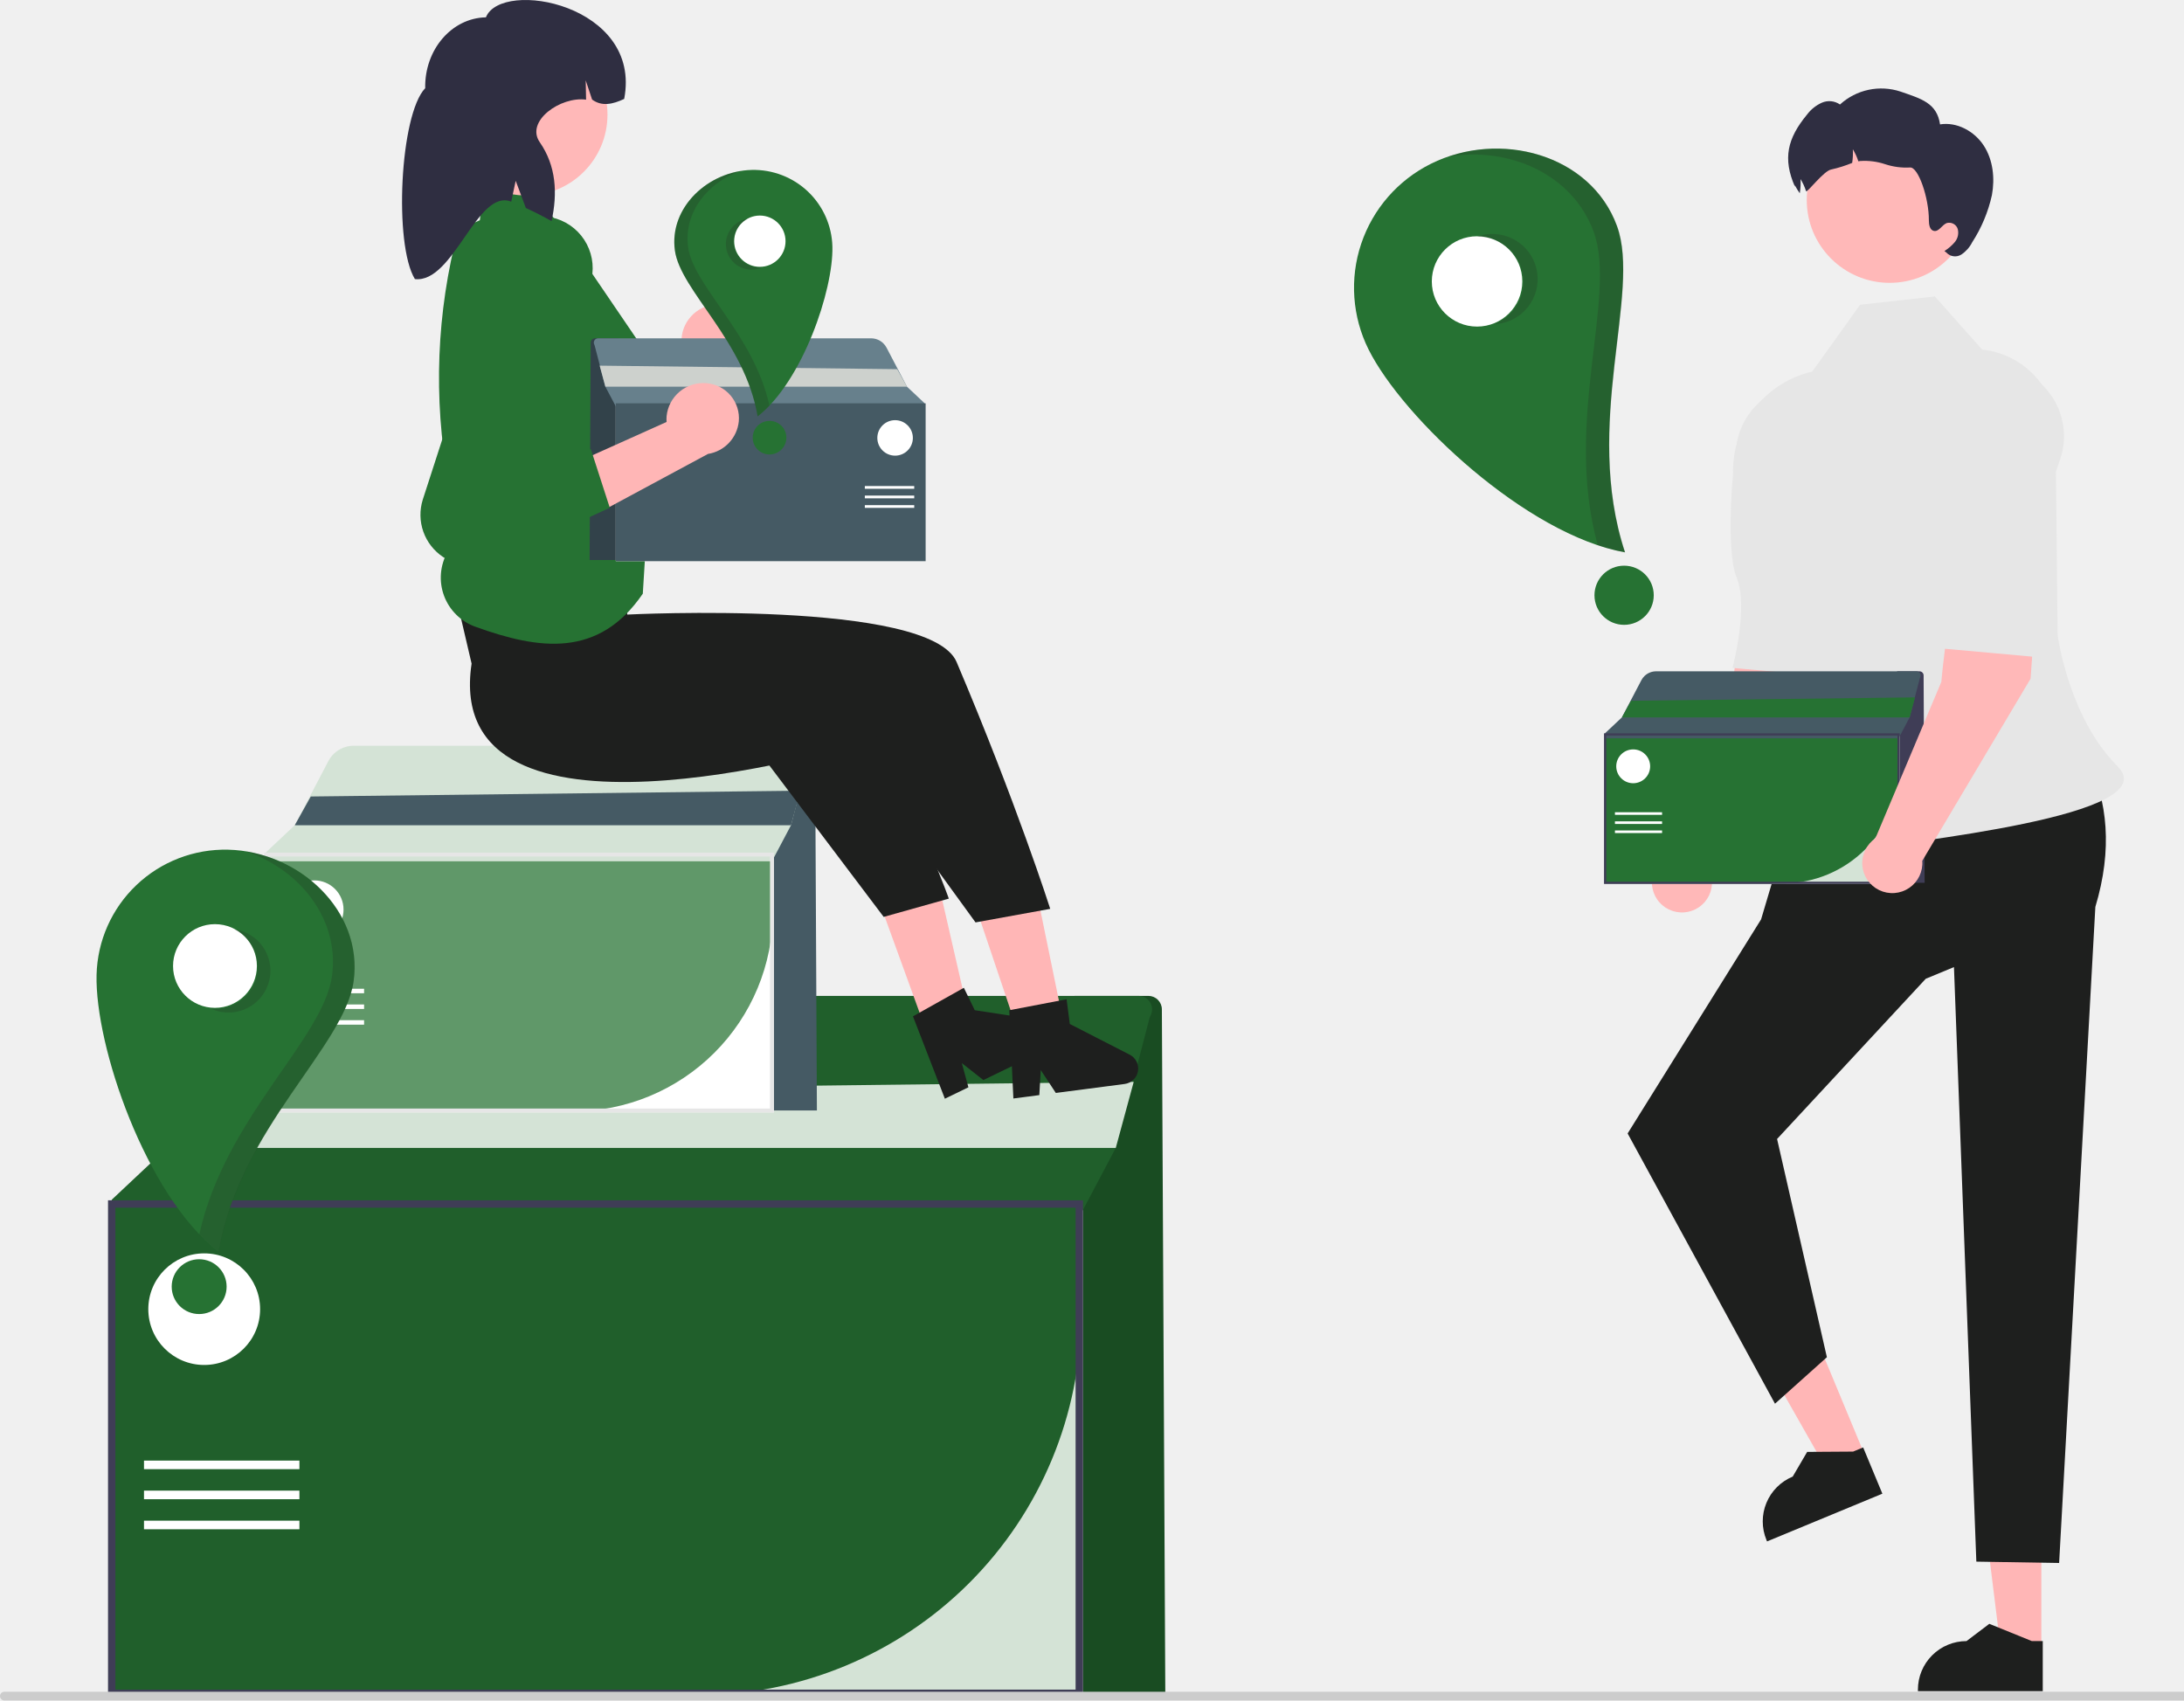
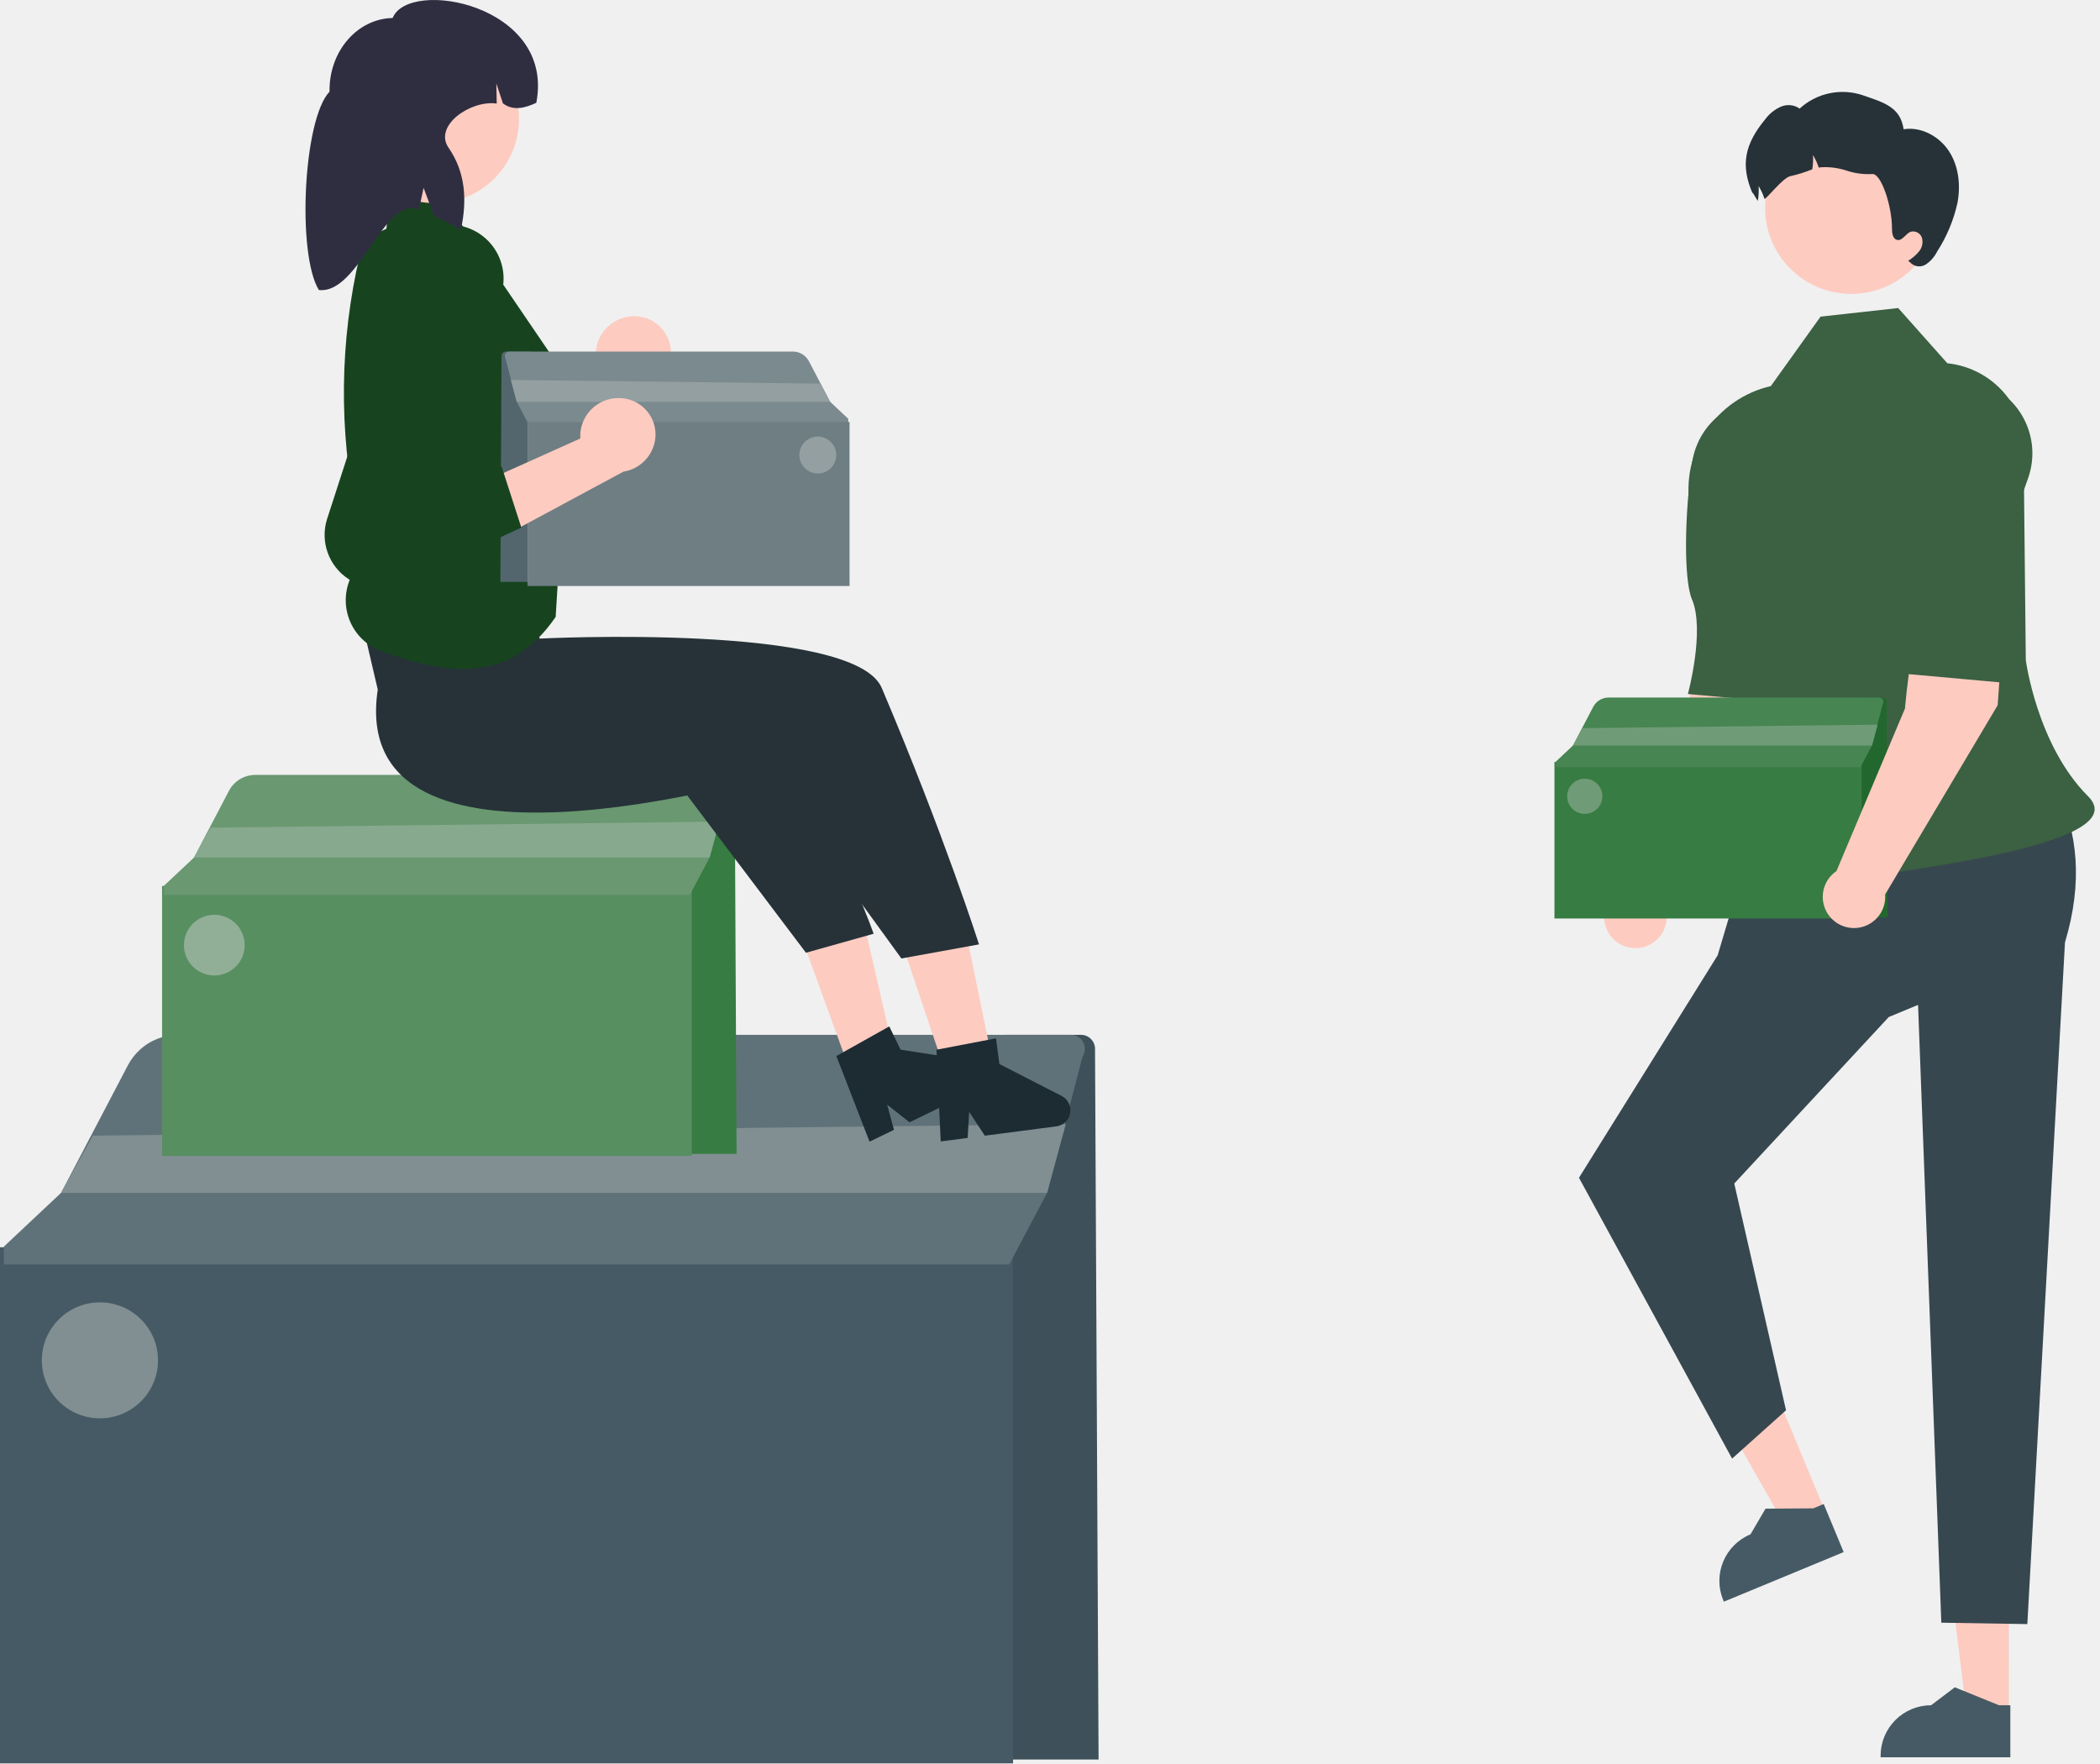
- <svg xmlns="http://www.w3.org/2000/svg" width="280" height="218" viewBox="0 0 280 218" fill="none">
-   <g clip-path="url(#clip0_668_89)">
-     <path d="M149.398 217.079H137.758V127.669H147.224C147.683 127.669 148.122 127.85 148.447 128.173C148.772 128.495 148.956 128.934 148.958 129.391L149.398 217.079Z" fill="#194C22" />
-     <path d="M138.846 217.552H13.852V153.877H138.846V217.552Z" fill="#D4E3D6" />
-     <path d="M89.58 217.315H14.089V154.114H138.609V168.38C138.594 181.354 133.424 193.793 124.232 202.966C115.041 212.14 102.578 217.301 89.58 217.315Z" fill="#205F2B" />
-     <path d="M147.502 130.208C147.439 130.327 147.39 130.453 147.356 130.582L143.046 147.164L138.371 156.001H14.326V153.8L21.389 147.164L29.627 131.436C29.991 130.741 30.468 130.113 31.04 129.576C32.345 128.351 34.068 127.669 35.859 127.669H145.968C146.267 127.669 146.561 127.746 146.821 127.893C147.082 128.039 147.299 128.251 147.454 128.506C147.608 128.762 147.694 129.053 147.702 129.351C147.71 129.649 147.641 129.945 147.502 130.208Z" fill="#205F2B" />
-     <path d="M138.846 217.552H13.852V153.877H138.846V217.552ZM14.801 216.605H137.897V154.824H14.801V216.605Z" fill="#3F3D56" />
-     <path d="M145.349 138.691L143.046 147.164H21.389L25.32 140.111L145.349 138.691Z" fill="#D4E3D6" />
-     <path d="M38.387 187.244H18.461V188.344H38.387V187.244Z" fill="white" />
-     <path d="M38.387 191.095H18.461V192.196H38.387V191.095Z" fill="white" />
-     <path d="M38.387 194.947H18.461V196.048H38.387V194.947Z" fill="white" />
-     <path d="M26.18 174.985C30.138 174.985 33.347 171.782 33.347 167.831C33.347 163.881 30.138 160.678 26.18 160.678C22.221 160.678 19.013 163.881 19.013 167.831C19.013 171.782 22.221 174.985 26.18 174.985Z" fill="white" />
-     <path d="M104.732 142.358H98.645V95.601H103.595C103.835 95.601 104.065 95.696 104.235 95.865C104.405 96.033 104.501 96.263 104.502 96.502L104.732 142.358Z" fill="#455A64" />
-     <path d="M99.214 142.606H33.848V109.307H99.214V142.606Z" fill="white" />
-     <path d="M73.45 142.482H33.972V109.431H99.09V116.892C99.082 123.676 96.378 130.181 91.572 134.978C86.765 139.776 80.248 142.475 73.45 142.482Z" fill="#609869" />
-     <path d="M103.74 96.929C103.708 96.991 103.682 97.057 103.664 97.125L101.41 105.796L98.966 110.418H34.096V109.267L37.789 105.796L42.097 97.571C42.288 97.208 42.538 96.879 42.837 96.598C43.519 95.958 44.42 95.601 45.357 95.601H102.938C103.095 95.601 103.248 95.641 103.385 95.718C103.521 95.795 103.635 95.905 103.715 96.039C103.796 96.173 103.841 96.325 103.845 96.481C103.85 96.637 103.813 96.791 103.74 96.929Z" fill="#D4E3D6" />
-     <path d="M99.214 142.606H33.848V109.307H99.214V142.606ZM34.344 142.111H98.717V109.802H34.344V142.111Z" fill="#E6E6E6" />
-     <path d="M102.615 101.365L101.41 105.796H37.789L39.845 102.108L102.615 101.365Z" fill="#455A64" />
-     <path d="M46.678 126.756H36.258V127.332H46.678V126.756Z" fill="white" />
-     <path d="M46.678 128.77H36.258V129.346H46.678V128.77Z" fill="white" />
-     <path d="M46.678 130.785H36.258V131.36H46.678V130.785Z" fill="white" />
-     <path d="M40.295 120.345C42.365 120.345 44.043 118.67 44.043 116.604C44.043 114.538 42.365 112.864 40.295 112.864C38.225 112.864 36.547 114.538 36.547 116.604C36.547 118.67 38.225 120.345 40.295 120.345Z" fill="white" />
-     <path d="M303 217.437C303 217.511 302.986 217.584 302.957 217.652C302.929 217.721 302.888 217.783 302.835 217.835C302.783 217.888 302.72 217.929 302.652 217.958C302.583 217.986 302.51 218 302.435 218H0.565C0.415 218 0.271 217.941 0.165 217.835C0.059 217.729 0 217.586 0 217.437C0 217.287 0.059 217.144 0.165 217.038C0.271 216.932 0.415 216.873 0.565 216.873H302.435C302.51 216.873 302.583 216.887 302.652 216.916C302.72 216.944 302.783 216.985 302.835 217.038C302.888 217.09 302.929 217.152 302.957 217.221C302.986 217.289 303 217.362 303 217.437Z" fill="#CCCCCC" />
-     <path d="M234.529 73.264L225.888 72.029C222.966 76.906 221.927 89.887 221.927 89.887L213.471 109.947C212.911 110.327 212.461 110.847 212.167 111.455C211.872 112.064 211.743 112.739 211.793 113.413C211.843 114.087 212.07 114.735 212.451 115.294C212.832 115.852 213.354 116.301 213.964 116.594C214.574 116.887 215.25 117.015 215.925 116.964C216.6 116.914 217.25 116.687 217.809 116.306C218.368 115.925 218.817 115.403 219.11 114.794C219.403 114.185 219.53 113.51 219.479 112.836L233.363 89.487L234.529 73.264Z" fill="#FFB8B8" />
-     <path d="M233.153 49.322C234.491 49.528 235.766 50.027 236.889 50.781C238.011 51.536 238.953 52.528 239.648 53.687C240.342 54.846 240.772 56.144 240.907 57.488C241.042 58.832 240.879 60.19 240.429 61.463L238.595 66.65C238.595 66.65 237.597 82.269 233.79 86.678L222.11 85.623C222.11 85.623 224.245 77.743 222.606 73.93C221.602 71.595 221.658 63.531 222.647 56.971C222.832 55.779 223.251 54.636 223.88 53.607C224.509 52.577 225.335 51.682 226.311 50.971C227.286 50.261 228.393 49.749 229.567 49.466C230.741 49.183 231.96 49.134 233.153 49.322Z" fill="#E6E6E6" />
-     <path d="M261.709 211.385L256.504 211.384L254.028 191.346L261.71 191.347L261.709 211.385Z" fill="#FFB6B6" />
-     <path d="M261.892 216.804L245.887 216.803V216.601C245.887 214.952 246.543 213.371 247.712 212.205C248.88 211.039 250.464 210.384 252.117 210.383L255.041 208.17L260.495 210.384L261.893 210.384L261.892 216.804Z" fill="#1E1F1E" />
-     <path d="M239.081 186.551L234.273 188.54L224.295 170.978L231.391 168.042L239.081 186.551Z" fill="#FFB6B6" />
-     <path d="M241.33 191.487L226.545 197.606L226.468 197.419C225.835 195.896 225.834 194.184 226.466 192.66C227.097 191.137 228.31 189.926 229.836 189.294L231.687 186.131L237.576 186.091L238.866 185.556L241.33 191.487Z" fill="#1E1F1E" />
-     <path d="M267.66 97.399L230.722 101.251L225.781 117.861L208.67 145.307L227.563 179.952L234.217 173.992L227.83 146.015L246.893 125.475L250.508 123.978L253.377 200.198L263.99 200.372L268.634 116.267C270.866 108.838 270.194 102.703 267.66 97.399Z" fill="#1E1F1E" />
-     <path d="M254.118 44.817L248.055 38.003L238.475 39.066L232.341 47.633C229.076 48.382 226.223 50.351 224.369 53.136C222.515 55.921 221.801 59.309 222.373 62.603C224.753 76.282 232.842 89.549 230.171 96.299C226.117 106.544 225.869 110.722 235.574 109.286C245.279 107.85 277.793 104.538 271.489 98.247C265.186 91.955 263.801 81.442 263.801 81.442L263.548 57.389C263.816 55.938 263.781 54.448 263.443 53.012C263.106 51.575 262.475 50.224 261.589 49.043C260.703 47.862 259.582 46.877 258.296 46.15C257.01 45.423 255.588 44.969 254.118 44.817Z" fill="#E6E6E6" />
-     <path d="M242.269 36.26C248.143 36.26 252.904 31.507 252.904 25.645C252.904 19.784 248.143 15.031 242.269 15.031C236.396 15.031 231.635 19.784 231.635 25.645C231.635 31.507 236.396 36.26 242.269 36.26Z" fill="#FFB8B8" />
-     <path d="M255.373 25.015C254.898 27.166 254.041 29.214 252.843 31.064C252.525 31.694 252.05 32.233 251.464 32.627C251.167 32.817 250.812 32.898 250.462 32.854C250.112 32.81 249.789 32.645 249.548 32.388L249.289 32.178C249.796 31.866 250.249 31.473 250.63 31.016C250.819 30.786 250.95 30.515 251.012 30.225C251.075 29.935 251.067 29.634 250.99 29.347C250.898 29.064 250.7 28.828 250.437 28.688C250.174 28.549 249.868 28.515 249.581 28.596C248.958 28.84 248.58 29.739 247.929 29.601C247.402 29.486 247.291 28.793 247.291 28.247C247.311 25.398 245.931 21.348 244.863 21.473C243.783 21.532 242.703 21.387 241.677 21.047C240.65 20.706 239.566 20.568 238.487 20.641C238.41 20.65 238.333 20.665 238.252 20.679C238.079 20.137 237.841 19.619 237.543 19.135C237.577 19.719 237.548 20.306 237.457 20.884C236.597 21.238 235.71 21.518 234.803 21.721C233.816 21.86 231.646 24.805 231.545 24.504C231.372 23.962 231.134 23.444 230.836 22.959C230.87 23.544 230.841 24.131 230.75 24.709C230.745 24.733 230.745 24.753 230.741 24.776C230.262 24.14 229.969 23.366 230.132 23.959C228.527 20.335 229.15 17.738 231.675 14.683C232.167 14.026 232.818 13.505 233.567 13.168C233.942 13.003 234.353 12.938 234.761 12.978C235.169 13.018 235.559 13.163 235.895 13.397C236.925 12.455 238.188 11.805 239.554 11.514C240.921 11.223 242.34 11.302 243.665 11.743C246.295 12.656 248.321 13.192 248.724 15.945C250.899 15.597 253.136 16.83 254.333 18.671C255.526 20.516 255.77 22.859 255.373 25.015Z" fill="#2F2E41" />
-     <path d="M246.749 113.174H243.219V86.061H246.09C246.229 86.061 246.362 86.116 246.461 86.214C246.559 86.312 246.615 86.445 246.616 86.584L246.749 113.174Z" fill="#3F3D56" />
-     <path d="M243.549 113.318H205.646V94.009H243.549V113.318Z" fill="#D4E3D6" />
-     <path d="M228.61 113.246H205.718V94.081H243.478V98.407C243.473 102.341 241.905 106.113 239.118 108.895C236.331 111.677 232.552 113.242 228.61 113.246Z" fill="#267233" />
-     <path d="M246.174 86.831C246.155 86.867 246.141 86.905 246.13 86.945L244.823 91.973L243.406 94.653H205.79V93.985L207.932 91.973L210.43 87.204C210.54 86.993 210.685 86.802 210.858 86.64C211.254 86.268 211.777 86.061 212.32 86.061H245.709C245.8 86.061 245.889 86.085 245.968 86.129C246.047 86.174 246.113 86.238 246.16 86.315C246.207 86.393 246.233 86.481 246.235 86.571C246.238 86.662 246.217 86.751 246.174 86.831Z" fill="#455A64" />
-     <path d="M243.549 113.318H205.646V94.009H243.549V113.318ZM205.934 113.031H243.262V94.296H205.934V113.031Z" fill="#3F3D56" />
-     <path d="M245.521 89.403L244.823 91.973H207.932L209.123 89.834L245.521 89.403Z" fill="#267233" />
-     <path d="M213.086 104.127H207.044V104.461H213.086V104.127Z" fill="white" />
-     <path d="M213.086 105.295H207.044V105.629H213.086V105.295Z" fill="white" />
-     <path d="M213.086 106.463H207.044V106.797H213.086V106.463Z" fill="white" />
-     <path d="M209.384 100.409C210.585 100.409 211.558 99.438 211.558 98.24C211.558 97.042 210.585 96.071 209.384 96.071C208.184 96.071 207.211 97.042 207.211 98.24C207.211 99.438 208.184 100.409 209.384 100.409Z" fill="white" />
-     <path d="M261.495 70.785L252.854 69.55C249.932 74.427 248.893 87.408 248.893 87.408L240.437 107.468C239.877 107.848 239.427 108.368 239.133 108.976C238.838 109.585 238.709 110.26 238.759 110.934C238.809 111.608 239.036 112.256 239.417 112.815C239.798 113.373 240.32 113.822 240.93 114.115C241.54 114.408 242.216 114.536 242.891 114.485C243.566 114.435 244.216 114.208 244.775 113.827C245.334 113.446 245.783 112.924 246.076 112.315C246.369 111.706 246.497 111.031 246.445 110.357L260.329 87.008L261.495 70.785Z" fill="#FFB8B8" />
-     <path d="M256.812 46.843C258.149 47.05 259.425 47.548 260.547 48.303C261.669 49.057 262.612 50.049 263.306 51.209C264.001 52.368 264.431 53.666 264.566 55.01C264.701 56.354 264.537 57.711 264.087 58.984L262.253 64.172C262.253 64.172 264.563 79.79 260.757 84.199L249.076 83.144C249.076 83.144 251.212 75.264 249.572 71.451C248.568 69.117 248.624 61.052 249.613 54.492C250.369 49.483 251.796 46.068 256.812 46.843Z" fill="#E6E6E6" />
-     <path d="M183.441 21C179.22 23.102 176.007 26.791 174.511 31.256C173.014 35.721 173.357 40.597 175.462 44.81C179.846 53.584 195.69 68.549 208.33 70.81C202.893 54.332 210.453 37.582 207.297 28.964C203.925 19.755 192.232 16.624 183.441 21Z" fill="#267233" />
-     <path d="M189.367 41.868C192.571 41.868 195.168 39.276 195.168 36.078C195.168 32.881 192.571 30.288 189.367 30.288C186.163 30.288 183.566 32.881 183.566 36.078C183.566 39.276 186.163 41.868 189.367 41.868Z" fill="white" />
-     <path d="M208.219 80.103C210.317 80.103 212.019 78.405 212.019 76.311C212.019 74.216 210.317 72.519 208.219 72.519C206.121 72.519 204.419 74.216 204.419 76.311C204.419 78.405 206.121 80.103 208.219 80.103Z" fill="#267233" />
-     <path opacity="0.2" d="M191.135 29.992C191.897 29.965 192.656 30.089 193.37 30.356C194.084 30.622 194.738 31.027 195.295 31.546C195.852 32.065 196.301 32.689 196.617 33.381C196.932 34.074 197.108 34.822 197.134 35.582C197.16 36.342 197.035 37.1 196.767 37.812C196.499 38.525 196.094 39.177 195.573 39.733C195.052 40.288 194.427 40.736 193.733 41.05C193.039 41.365 192.29 41.54 191.528 41.565C192.819 41.085 193.897 40.163 194.569 38.963C195.241 37.763 195.463 36.364 195.196 35.015C194.928 33.666 194.189 32.457 193.109 31.603C192.03 30.748 190.682 30.306 189.305 30.353C189.891 30.135 190.509 30.013 191.135 29.992Z" fill="#231F20" />
-     <path opacity="0.2" d="M207.326 28.967C210.483 37.586 202.922 54.335 208.36 70.813C207.166 70.594 205.991 70.287 204.843 69.894C200.413 53.965 207.366 38.048 204.317 29.721C201.588 22.268 193.41 18.798 185.73 20.064C194.159 17.195 204.236 20.528 207.326 28.967Z" fill="#231F20" />
-     <path d="M29.253 108.927C24.883 108.822 20.65 110.455 17.486 113.465C14.322 116.475 12.485 120.616 12.38 124.978C12.162 134.06 18.641 153.169 28.013 160.488C30.713 144.64 44.178 134.191 45.334 125.767C46.571 116.766 38.353 109.145 29.253 108.927Z" fill="#267233" />
-     <path d="M27.56 129.204C30.529 129.204 32.935 126.802 32.935 123.839C32.935 120.876 30.529 118.474 27.56 118.474C24.591 118.474 22.185 120.876 22.185 123.839C22.185 126.802 24.591 129.204 27.56 129.204Z" fill="white" />
-     <path d="M25.533 168.459C27.478 168.459 29.054 166.886 29.054 164.945C29.054 163.004 27.478 161.431 25.533 161.431C23.589 161.431 22.012 163.004 22.012 164.945C22.012 166.886 23.589 168.459 25.533 168.459Z" fill="#267233" />
-     <path opacity="0.2" d="M31.651 119.619C32.933 120.241 33.914 121.347 34.38 122.691C34.845 124.036 34.757 125.511 34.133 126.79C33.824 127.424 33.393 127.99 32.865 128.458C32.337 128.925 31.722 129.284 31.055 129.514C29.707 129.979 28.23 129.89 26.948 129.268C28.213 129.433 29.497 129.144 30.568 128.452C31.64 127.76 32.429 126.71 32.796 125.489C33.162 124.269 33.082 122.959 32.569 121.792C32.055 120.626 31.143 119.68 29.995 119.124C30.57 119.198 31.129 119.366 31.651 119.619Z" fill="#231F20" />
-     <path opacity="0.2" d="M45.357 125.783C44.2 134.207 30.736 144.655 28.035 160.503C27.153 159.807 26.324 159.048 25.554 158.23C28.842 143.267 41.447 133.238 42.565 125.099C43.565 117.815 38.374 111.435 31.534 109.15C39.683 110.446 46.49 117.534 45.357 125.783Z" fill="#231F20" />
-     <path d="M91.783 39.025C90.555 39.105 89.406 39.66 88.582 40.572C87.758 41.485 87.323 42.682 87.37 43.91C87.383 44.159 87.417 44.407 87.472 44.651L73.525 53.42L81.235 56.824L93.297 47.974C94.293 47.671 95.159 47.047 95.762 46.2C96.365 45.354 96.669 44.332 96.629 43.294C96.6 42.703 96.455 42.124 96.202 41.59C95.95 41.056 95.594 40.576 95.155 40.179C94.717 39.782 94.204 39.475 93.647 39.275C93.089 39.076 92.498 38.988 91.906 39.017C91.865 39.019 91.824 39.021 91.783 39.025Z" fill="#FFB6B6" />
-     <path d="M78.334 49.434L81.79 56.553L68.123 65.331C67.151 65.96 66.033 66.332 64.876 66.409C63.719 66.487 62.562 66.267 61.514 65.772C60.24 65.164 59.199 64.158 58.547 62.907C57.895 61.657 57.669 60.228 57.901 58.838L62.336 33.569C62.634 31.8 63.599 30.213 65.033 29.134C66.468 28.054 68.262 27.564 70.047 27.764C70.917 27.859 71.759 28.124 72.526 28.544C73.293 28.964 73.97 29.53 74.518 30.211C75.065 30.892 75.473 31.674 75.718 32.512C75.963 33.35 76.04 34.228 75.945 35.096C75.938 35.164 75.929 35.233 75.919 35.301C75.886 35.544 75.839 35.785 75.78 36.023L70.938 53.993L78.334 49.434Z" fill="#267233" />
-     <path d="M79.305 60.469H59.76V79.977H79.305V60.469Z" fill="#FFB8B8" />
-     <path d="M125.657 117.921L133.121 115.415L137.278 135.694L132.22 137.392L125.657 117.921Z" fill="#FFB6B6" />
-     <path d="M113.005 116.363L120.41 113.684L125.038 133.861L120.021 135.676L113.005 116.363Z" fill="#FFB6B6" />
-     <path d="M60.461 85.074C56.543 111.14 108.711 95.729 108.711 95.729L125.068 118.25L134.644 116.512C134.644 116.512 130.336 102.992 122.64 84.868C119.223 76.819 80.418 78.786 80.418 78.786L79.613 72.475L57.414 72.04L60.461 85.074Z" fill="#1E1F1E" />
-     <path d="M98.144 97.477L110.208 89.978C119.039 107.579 121.642 115.201 121.642 115.201L113.293 117.545L98.144 97.477Z" fill="#1E1F1E" />
-     <path d="M71.626 28.769L67.692 23.722L62.081 23.479L61.52 28.226L58.74 29.506C55.963 40.033 55.534 51.041 57.483 61.753C57.856 62.103 58.129 62.546 58.272 63.036C58.416 63.526 58.426 64.046 58.302 64.542L58.122 65.259L58.138 65.285C58.73 66.217 58.931 67.344 58.697 68.422L57.369 70.777C56.893 71.624 56.607 72.565 56.531 73.533C56.456 74.501 56.592 75.475 56.932 76.385C57.271 77.295 57.805 78.121 58.497 78.804C59.188 79.488 60.021 80.013 60.936 80.343C69.099 83.296 76.751 84.396 82.411 76.109L84.191 47.232L71.626 28.769Z" fill="#267233" />
-     <path d="M67.505 25.062C73.236 25.062 77.881 20.425 77.881 14.706C77.881 8.986 73.236 4.35 67.505 4.35C61.775 4.35 57.129 8.986 57.129 14.706C57.129 20.425 61.775 25.062 67.505 25.062Z" fill="#FFB8B8" />
-     <path d="M62.296 2.222C57.903 2.306 54.418 6.373 54.513 11.306C51.262 14.692 50.475 31.346 53.191 35.777C58.161 36.352 61.183 24.081 65.541 25.855L66.115 23.177L67.417 26.665C68.524 27.174 69.624 27.734 70.714 28.343C71.498 24.754 71.304 21.266 69.197 18.227C67.325 15.528 71.88 12.324 75.138 12.777L75.09 10.297L75.909 12.762C77.178 13.693 78.583 13.356 80.023 12.683C82.359 0.567 64.275 -2.747 62.296 2.222Z" fill="#2F2E41" />
-     <path d="M129.921 140.823L133.247 140.389L133.43 137.178L135.361 140.113L144.181 138.963C144.604 138.908 144.998 138.72 145.306 138.425C145.614 138.131 145.819 137.746 145.892 137.327C145.965 136.907 145.902 136.476 145.712 136.095C145.522 135.714 145.215 135.403 144.836 135.209L137.156 131.272L136.742 128.104L129.391 129.511L129.921 140.823Z" fill="#1E1F1E" />
-     <path d="M121.137 140.852L124.154 139.389L123.309 136.285L126.072 138.46L134.074 134.582C134.457 134.396 134.771 134.092 134.97 133.716C135.169 133.339 135.241 132.909 135.178 132.488C135.114 132.068 134.917 131.678 134.616 131.377C134.315 131.075 133.925 130.878 133.504 130.814L124.971 129.506L123.572 126.632L117.046 130.289L121.137 140.852Z" fill="#1E1F1E" />
-     <path d="M75.591 71.792H79.291V43.373H76.282C76.136 43.373 75.996 43.431 75.893 43.533C75.79 43.636 75.731 43.775 75.731 43.92L75.591 71.792Z" fill="#32424A" />
-     <path d="M78.945 51.703H118.674V71.943H78.945V51.703Z" fill="white" />
-     <path d="M79.02 56.313V51.779H118.599V71.867H94.604C90.473 71.863 86.512 70.222 83.59 67.306C80.669 64.391 79.025 60.437 79.02 56.313Z" fill="#F2F2F2" />
-     <path d="M76.194 44.18C76.214 44.218 76.229 44.258 76.24 44.299L77.61 49.57L79.096 52.378H118.523V51.679L116.279 49.57L113.66 44.57C113.545 44.35 113.393 44.15 113.211 43.979C112.796 43.59 112.249 43.373 111.679 43.373H76.681C76.586 43.373 76.493 43.398 76.41 43.444C76.327 43.491 76.258 43.558 76.209 43.639C76.16 43.721 76.133 43.813 76.13 43.908C76.127 44.003 76.149 44.096 76.194 44.18Z" fill="#67808C" />
-     <path d="M78.945 51.703H118.674V71.943H78.945V51.703ZM118.373 71.642H79.247V52.004H118.373L118.373 71.642Z" fill="#455A64" />
-     <path d="M76.878 46.876L77.61 49.57H116.279L115.029 47.328L76.878 46.876Z" fill="#CDD1CD" />
-     <path d="M117.209 62.309H110.876V62.659H117.209V62.309Z" fill="white" />
-     <path d="M117.209 63.533H110.876V63.883H117.209V63.533Z" fill="white" />
-     <path d="M117.209 64.758H110.876V65.107H117.209V64.758Z" fill="white" />
-     <path d="M114.756 58.413C116.014 58.413 117.034 57.395 117.034 56.139C117.034 54.883 116.014 53.865 114.756 53.865C113.498 53.865 112.478 54.883 112.478 56.139C112.478 57.395 113.498 58.413 114.756 58.413Z" fill="white" />
-     <path d="M96.379 21.784C99.057 21.72 101.65 22.72 103.589 24.564C105.528 26.409 106.653 28.947 106.718 31.619C106.852 37.184 102.882 48.893 97.139 53.378C95.484 43.667 87.234 37.264 86.525 32.103C85.768 26.588 90.803 21.918 96.379 21.784Z" fill="#267233" />
-     <path d="M97.416 34.209C99.236 34.209 100.71 32.737 100.71 30.921C100.71 29.106 99.236 27.634 97.416 27.634C95.597 27.634 94.123 29.106 94.123 30.921C94.123 32.737 95.597 34.209 97.416 34.209Z" fill="white" />
-     <path d="M98.659 58.262C99.85 58.262 100.816 57.298 100.816 56.109C100.816 54.92 99.85 53.956 98.659 53.956C97.467 53.956 96.501 54.92 96.501 56.109C96.501 57.298 97.467 58.262 98.659 58.262Z" fill="#267233" />
-     <path opacity="0.2" d="M94.91 28.335C94.521 28.524 94.173 28.788 93.886 29.111C93.599 29.434 93.379 29.81 93.238 30.218C93.096 30.626 93.037 31.058 93.063 31.489C93.089 31.92 93.2 32.341 93.389 32.73C93.578 33.118 93.842 33.465 94.166 33.751C94.489 34.038 94.866 34.258 95.275 34.399C95.684 34.54 96.117 34.599 96.548 34.573C96.98 34.547 97.403 34.437 97.791 34.248C97.016 34.349 96.23 34.172 95.573 33.748C94.917 33.324 94.433 32.68 94.208 31.933C93.984 31.185 94.033 30.382 94.347 29.667C94.662 28.953 95.221 28.373 95.924 28.032C95.572 28.078 95.23 28.18 94.91 28.335Z" fill="#231F20" />
-     <path opacity="0.2" d="M86.512 32.112C87.221 37.274 95.471 43.676 97.126 53.387C97.666 52.961 98.174 52.495 98.646 51.994C96.631 42.826 88.907 36.68 88.222 31.693C87.609 27.23 90.79 23.32 94.982 21.921C89.988 22.715 85.817 27.058 86.512 32.112Z" fill="#231F20" />
-     <path d="M90.512 49.12C89.284 49.029 88.07 49.42 87.127 50.21C86.183 50.999 85.586 52.124 85.462 53.347C85.441 53.595 85.44 53.846 85.46 54.094L70.428 60.847L77.591 65.286L90.767 58.193C91.795 58.031 92.74 57.533 93.454 56.778C94.169 56.023 94.613 55.053 94.717 54.02C94.826 52.831 94.456 51.648 93.691 50.731C92.925 49.814 91.826 49.238 90.635 49.13C90.594 49.126 90.553 49.123 90.512 49.12Z" fill="#FFB6B6" />
-     <path d="M75.745 57.566L78.178 65.094L63.422 71.894C62.372 72.383 61.213 72.595 60.057 72.512C58.901 72.428 57.785 72.051 56.816 71.415C55.639 70.636 54.748 69.496 54.276 68.167C53.805 66.838 53.779 65.392 54.203 64.047L62.109 39.637C62.65 37.927 63.827 36.489 65.397 35.619C66.968 34.748 68.813 34.512 70.553 34.957C71.401 35.172 72.198 35.551 72.9 36.073C73.601 36.595 74.192 37.25 74.64 38C75.087 38.75 75.383 39.581 75.509 40.445C75.635 41.309 75.589 42.189 75.374 43.035C75.357 43.102 75.339 43.169 75.32 43.235C75.253 43.471 75.173 43.703 75.081 43.93L67.787 61.056L75.745 57.566Z" fill="#267233" />
-   </g>
-   <defs>
-     <clipPath id="clip0_668_89">
-       <rect width="280" height="218" fill="white" />
-     </clipPath>
-   </defs>
+ <svg xmlns="http://www.w3.org/2000/svg" width="262" height="220" viewBox="0 0 262 220" fill="none">
+   <path d="M137.061 219.521H125.291V129.105H134.863C135.327 129.105 135.772 129.288 136.1 129.615C136.429 129.941 136.615 130.384 136.617 130.847L137.061 219.521Z" fill="#3E515A" />
+   <path d="M126.391 220H0V155.608H126.391V220Z" fill="#455A64" />
+   <path d="M135.144 131.673C135.081 131.793 135.031 131.92 134.997 132.051L130.639 148.82L125.911 157.756H0.48V155.53L7.621 148.82L15.952 132.914C16.319 132.212 16.802 131.577 17.38 131.034C18.699 129.795 20.442 129.105 22.253 129.105H133.593C133.896 129.105 134.193 129.183 134.456 129.331C134.719 129.48 134.939 129.694 135.095 129.952C135.251 130.21 135.338 130.505 135.346 130.806C135.355 131.108 135.285 131.406 135.144 131.673Z" fill="#607279" />
+   <path d="M132.967 140.251L130.639 148.82H7.621L11.596 141.688L132.967 140.251Z" fill="#818F92" />
+   <path d="M12.465 176.953C16.468 176.953 19.713 173.715 19.713 169.72C19.713 165.725 16.468 162.486 12.465 162.486C8.463 162.486 5.218 165.725 5.218 169.72C5.218 173.715 8.463 176.953 12.465 176.953Z" fill="#818F92" />
+   <path d="M91.896 143.96H85.741V96.677H90.746C90.989 96.677 91.221 96.773 91.393 96.943C91.565 97.114 91.662 97.346 91.663 97.588L91.896 143.96Z" fill="#377C42" />
+   <path d="M86.316 144.211H20.219V110.537H86.316V144.211Z" fill="#588F61" />
+   <path d="M90.893 98.02C90.86 98.083 90.834 98.149 90.817 98.218L88.537 106.987L86.065 111.66H20.47V110.496L24.205 106.987L28.561 98.669C28.754 98.302 29.006 97.969 29.308 97.685C29.998 97.037 30.91 96.677 31.857 96.677H90.082C90.24 96.677 90.396 96.718 90.534 96.795C90.671 96.873 90.786 96.984 90.868 97.12C90.95 97.255 90.995 97.409 90.999 97.566C91.004 97.724 90.967 97.88 90.893 98.02Z" fill="#699871" />
+   <path d="M89.755 102.506L88.537 106.986H24.205L26.284 103.257L89.755 102.506Z" fill="#87A98D" />
+   <path d="M26.738 121.699C28.831 121.699 30.528 120.005 30.528 117.916C30.528 115.827 28.831 114.133 26.738 114.133C24.645 114.133 22.948 115.827 22.948 117.916C22.948 120.005 24.645 121.699 26.738 121.699Z" fill="#91AF96" />
+   <path d="M223.144 74.088L214.407 72.839C211.452 77.771 210.402 90.898 210.402 90.898L201.851 111.184C201.285 111.568 200.83 112.094 200.532 112.709C200.234 113.324 200.104 114.007 200.154 114.689C200.205 115.37 200.434 116.026 200.819 116.591C201.205 117.156 201.732 117.609 202.349 117.906C202.966 118.202 203.65 118.332 204.332 118.28C205.015 118.229 205.672 117.999 206.237 117.614C206.803 117.229 207.257 116.702 207.553 116.086C207.849 115.47 207.978 114.787 207.926 114.105L221.965 90.494L223.144 74.088Z" fill="#FDCBC0" />
+   <path d="M221.753 49.877C223.106 50.086 224.395 50.59 225.53 51.353C226.665 52.116 227.618 53.119 228.32 54.291C229.023 55.464 229.458 56.776 229.594 58.135C229.731 59.494 229.565 60.867 229.11 62.155L227.256 67.4C227.256 67.4 226.247 83.195 222.397 87.653L210.586 86.586C210.586 86.586 212.746 78.618 211.088 74.762C210.073 72.401 210.129 64.246 211.129 57.612C211.317 56.407 211.741 55.251 212.376 54.21C213.012 53.169 213.847 52.263 214.834 51.545C215.821 50.826 216.94 50.309 218.127 50.023C219.314 49.737 220.547 49.687 221.753 49.877Z" fill="#3B6042" />
+   <path d="M250.628 213.763L245.365 213.762L242.861 193.499L250.629 193.5L250.628 213.763Z" fill="#FDCBC0" />
+   <path d="M250.813 219.243L234.629 219.242V219.038C234.629 217.371 235.293 215.771 236.474 214.592C237.655 213.413 239.257 212.75 240.928 212.75L243.885 210.512L249.401 212.751L250.813 212.751L250.813 219.243Z" fill="#455A64" />
+   <path d="M227.747 188.65L222.885 190.662L212.795 172.902L219.971 169.932L227.747 188.65Z" fill="#FDCBC0" />
+   <path d="M230.021 193.641L215.071 199.829L214.993 199.64C214.353 198.1 214.352 196.369 214.991 194.828C215.629 193.287 216.855 192.062 218.398 191.424L220.27 188.225L226.225 188.184L227.53 187.644L230.021 193.641Z" fill="#455A64" />
+   <path d="M256.646 98.495L219.295 102.39L214.299 119.187L196.996 146.941L216.1 181.977L222.828 175.949L216.37 147.658L235.646 126.886L239.301 125.372L242.203 202.45L252.934 202.626L257.63 117.575C259.887 110.062 259.208 103.858 256.646 98.495Z" fill="#37474F" />
+   <path d="M242.952 45.321L236.821 38.431L227.134 39.505L220.932 48.169C217.631 48.926 214.746 50.918 212.871 53.734C210.996 56.55 210.273 59.976 210.852 63.307C213.259 77.14 221.438 90.557 218.737 97.382C214.638 107.743 214.388 111.968 224.201 110.516C234.015 109.063 266.892 105.714 260.518 99.352C254.143 92.99 252.743 82.358 252.743 82.358L252.488 58.035C252.759 56.568 252.723 55.06 252.382 53.608C252.041 52.156 251.402 50.789 250.507 49.595C249.611 48.401 248.477 47.405 247.177 46.669C245.877 45.934 244.438 45.475 242.952 45.321Z" fill="#3B6042" />
+   <path d="M230.971 36.667C236.91 36.667 241.725 31.862 241.725 25.934C241.725 20.006 236.91 15.201 230.971 15.201C225.032 15.201 220.218 20.006 220.218 25.934C220.218 31.862 225.032 36.667 230.971 36.667Z" fill="#FDCBC0" />
+   <path d="M244.221 25.297C243.741 27.471 242.875 29.543 241.663 31.413C241.342 32.051 240.861 32.595 240.268 32.994C239.968 33.186 239.61 33.267 239.256 33.223C238.902 33.179 238.574 33.012 238.331 32.752L238.069 32.539C238.582 32.224 239.04 31.827 239.426 31.365C239.616 31.133 239.749 30.858 239.812 30.565C239.875 30.271 239.867 29.967 239.789 29.677C239.696 29.391 239.496 29.153 239.23 29.011C238.965 28.869 238.654 28.836 238.365 28.918C237.735 29.165 237.352 30.074 236.694 29.933C236.161 29.817 236.049 29.116 236.049 28.565C236.069 25.683 234.674 21.588 233.593 21.714C232.502 21.774 231.409 21.628 230.372 21.284C229.334 20.939 228.238 20.8 227.146 20.873C227.069 20.882 226.991 20.897 226.909 20.911C226.734 20.364 226.493 19.84 226.192 19.35C226.226 19.941 226.197 20.534 226.105 21.119C225.236 21.477 224.338 21.76 223.421 21.965C222.423 22.106 220.229 25.084 220.127 24.779C219.952 24.232 219.711 23.707 219.41 23.218C219.444 23.809 219.415 24.402 219.323 24.987C219.318 25.011 219.318 25.031 219.313 25.055C218.829 24.412 218.534 23.629 218.698 24.228C217.076 20.563 217.705 17.938 220.258 14.848C220.756 14.184 221.414 13.657 222.171 13.316C222.551 13.149 222.967 13.083 223.379 13.124C223.791 13.165 224.186 13.31 224.526 13.548C225.567 12.595 226.844 11.937 228.226 11.643C229.607 11.349 231.042 11.429 232.382 11.875C235.042 12.798 237.091 13.34 237.498 16.125C239.697 15.772 241.959 17.019 243.17 18.881C244.376 20.747 244.623 23.116 244.221 25.297Z" fill="#263238" />
+   <path d="M235.501 114.448H231.932V87.029H234.834C234.975 87.029 235.11 87.085 235.21 87.184C235.309 87.283 235.366 87.417 235.366 87.558L235.501 114.448Z" fill="#22672E" />
+   <path d="M232.265 114.593H193.938V95.066H232.265V114.593Z" fill="#377C42" />
+   <path d="M234.92 87.808C234.9 87.845 234.885 87.883 234.875 87.923L233.553 93.008L232.12 95.718H194.084V95.043L196.249 93.008L198.775 88.185C198.887 87.972 199.033 87.779 199.209 87.614C199.609 87.239 200.137 87.029 200.686 87.029H234.449C234.541 87.029 234.631 87.053 234.711 87.098C234.791 87.143 234.858 87.208 234.905 87.286C234.952 87.365 234.978 87.454 234.981 87.545C234.984 87.637 234.962 87.727 234.92 87.808Z" fill="#478552" />
+   <path d="M234.259 90.409L233.554 93.008H196.25L197.455 90.845L234.259 90.409Z" fill="#6F9C77" />
+   <path d="M197.718 101.539C198.932 101.539 199.916 100.557 199.916 99.346C199.916 98.134 198.932 97.152 197.718 97.152C196.505 97.152 195.521 98.134 195.521 99.346C195.521 100.557 196.505 101.539 197.718 101.539Z" fill="#6F9C77" />
+   <path d="M250.411 71.581L241.674 70.332C238.719 75.264 237.669 88.392 237.669 88.392L229.118 108.678C228.552 109.061 228.097 109.587 227.799 110.203C227.501 110.818 227.371 111.501 227.422 112.182C227.472 112.863 227.702 113.52 228.087 114.084C228.472 114.649 229 115.103 229.617 115.399C230.233 115.696 230.917 115.825 231.6 115.774C232.283 115.722 232.94 115.493 233.505 115.107C234.07 114.722 234.524 114.195 234.821 113.579C235.117 112.963 235.246 112.28 235.193 111.599L249.233 87.987L250.411 71.581Z" fill="#FDCBC0" />
+   <path d="M245.676 47.37C247.028 47.579 248.318 48.083 249.453 48.846C250.588 49.609 251.541 50.612 252.243 51.785C252.945 52.957 253.38 54.269 253.517 55.628C253.653 56.987 253.488 58.36 253.033 59.648L251.179 64.894C251.179 64.894 253.514 80.688 249.665 85.147L237.854 84.079C237.854 84.079 240.013 76.111 238.355 72.255C237.34 69.894 237.397 61.739 238.397 55.105C239.161 50.039 240.604 46.586 245.676 47.37Z" fill="#3B6042" />
+   <path d="M78.802 39.464C77.56 39.545 76.399 40.106 75.566 41.029C74.732 41.952 74.292 43.162 74.34 44.404C74.353 44.656 74.388 44.907 74.443 45.153L60.34 54.021L68.137 57.463L80.334 48.514C81.34 48.207 82.216 47.576 82.826 46.72C83.435 45.864 83.743 44.83 83.702 43.781C83.673 43.184 83.527 42.599 83.271 42.058C83.015 41.518 82.656 41.033 82.212 40.631C81.769 40.23 81.25 39.919 80.687 39.717C80.123 39.516 79.525 39.427 78.927 39.456C78.885 39.458 78.844 39.46 78.802 39.464Z" fill="#FDCBC0" />
+   <path d="M65.202 49.99L68.698 57.189L54.878 66.066C53.895 66.703 52.764 67.078 51.595 67.156C50.425 67.234 49.255 67.013 48.195 66.512C46.907 65.897 45.854 64.88 45.195 63.615C44.536 62.35 44.307 60.906 44.542 59.5L49.026 33.946C49.327 32.158 50.303 30.553 51.754 29.461C53.204 28.369 55.018 27.874 56.824 28.076C57.703 28.172 58.555 28.44 59.33 28.865C60.106 29.289 60.79 29.862 61.344 30.551C61.898 31.239 62.31 32.03 62.558 32.877C62.805 33.725 62.883 34.613 62.787 35.491C62.78 35.56 62.771 35.629 62.761 35.698C62.727 35.944 62.68 36.187 62.62 36.428L57.725 54.601L65.202 49.99Z" fill="#17441F" />
+   <path d="M66.185 61.15H46.421V80.877H66.185V61.15Z" fill="#FDCBC0" />
+   <path d="M113.055 119.248L120.603 116.713L124.806 137.221L119.691 138.938L113.055 119.248Z" fill="#FDCBC0" />
+   <path d="M100.262 117.672L107.749 114.963L112.429 135.367L107.356 137.203L100.262 117.672Z" fill="#FDCBC0" />
+   <path d="M47.13 86.031C43.168 112.391 95.92 96.806 95.92 96.806L112.46 119.581L122.143 117.823C122.143 117.823 117.786 104.151 110.005 85.823C106.549 77.683 67.311 79.672 67.311 79.672L66.496 73.29L44.049 72.851L47.13 86.031Z" fill="#263238" />
+   <path d="M85.235 98.573L97.433 90.99C106.363 108.789 108.995 116.497 108.995 116.497L100.553 118.867L85.235 98.573Z" fill="#263238" />
+   <path d="M58.42 29.093L54.442 23.988L48.767 23.743L48.201 28.543L45.389 29.837C42.582 40.484 42.148 51.615 44.119 62.447C44.496 62.802 44.771 63.25 44.917 63.745C45.062 64.241 45.072 64.767 44.947 65.268L44.764 65.993L44.781 66.02C45.379 66.962 45.582 68.102 45.346 69.192L44.003 71.574C43.522 72.43 43.232 73.381 43.156 74.36C43.08 75.34 43.218 76.324 43.561 77.244C43.904 78.165 44.444 79 45.144 79.691C45.843 80.382 46.684 80.913 47.61 81.247C55.864 84.233 63.602 85.345 69.326 76.966L71.126 47.763L58.42 29.093Z" fill="#17441F" />
+   <path d="M54.253 25.344C60.047 25.344 64.745 20.655 64.745 14.871C64.745 9.087 60.047 4.399 54.253 4.399C48.458 4.399 43.761 9.087 43.761 14.871C43.761 20.655 48.458 25.344 54.253 25.344Z" fill="#FDCBC0" />
+   <path d="M48.986 2.247C44.543 2.332 41.02 6.445 41.116 11.434C37.828 14.858 37.032 31.699 39.779 36.179C44.804 36.761 47.86 24.352 52.267 26.146L52.848 23.438L54.164 26.965C55.284 27.48 56.395 28.046 57.498 28.662C58.291 25.033 58.094 21.505 55.964 18.433C54.071 15.703 58.677 12.462 61.971 12.92L61.923 10.413L62.75 12.905C64.034 13.847 65.455 13.506 66.911 12.825C69.273 0.573 50.987 -2.778 48.986 2.247Z" fill="#2F2E41" />
+   <path d="M117.367 142.407L120.729 141.969L120.915 138.721L122.867 141.69L131.786 140.527C132.214 140.471 132.612 140.281 132.924 139.983C133.235 139.685 133.443 139.296 133.517 138.872C133.59 138.448 133.527 138.011 133.334 137.626C133.142 137.241 132.832 136.927 132.448 136.73L124.683 132.749L124.264 129.545L116.83 130.968L117.367 142.407Z" fill="#1D2B33" />
+   <path d="M108.484 142.436L111.535 140.958L110.681 137.819L113.474 140.018L121.566 136.096C121.954 135.908 122.271 135.601 122.472 135.22C122.673 134.84 122.747 134.405 122.682 133.979C122.618 133.554 122.419 133.16 122.114 132.855C121.81 132.55 121.416 132.351 120.989 132.286L112.361 130.963L110.947 128.056L104.347 131.755L108.484 142.436Z" fill="#1D2B33" />
+   <path d="M62.429 72.6H66.17V43.861H63.128C62.98 43.861 62.839 43.919 62.734 44.023C62.63 44.127 62.571 44.268 62.57 44.415L62.429 72.6Z" fill="#53666E" />
+   <path d="M65.821 52.285H105.994V72.752H65.821V52.285Z" fill="white" />
+   <path d="M63.039 44.677C63.059 44.715 63.075 44.756 63.085 44.798L64.471 50.127L65.973 52.968H105.842V52.26L103.572 50.127L100.924 45.072C100.807 44.849 100.654 44.647 100.47 44.474C100.051 44.08 99.497 43.861 98.921 43.861H63.532C63.435 43.861 63.341 43.886 63.257 43.933C63.174 43.98 63.104 44.048 63.054 44.13C63.005 44.212 62.977 44.306 62.974 44.402C62.972 44.498 62.994 44.593 63.039 44.677Z" fill="#7B8A8E" />
+   <path d="M65.821 52.645H105.994V73.112H65.821V52.645ZM105.689 72.808H66.126V52.95H105.689L105.689 72.808Z" fill="#6E7E83" />
+   <path d="M63.73 47.404L64.471 50.127H103.572L102.308 47.861L63.73 47.404Z" fill="#949FA1" />
+   <path d="M102.032 59.07C103.304 59.07 104.336 58.04 104.336 56.77C104.336 55.501 103.304 54.471 102.032 54.471C100.76 54.471 99.728 55.501 99.728 56.77C99.728 58.04 100.76 59.07 102.032 59.07Z" fill="#949FA1" />
+   <path d="M77.517 49.673C76.275 49.581 75.047 49.977 74.094 50.775C73.14 51.573 72.536 52.711 72.41 53.947C72.389 54.199 72.388 54.452 72.408 54.703L57.209 61.532L64.451 66.021L77.775 58.848C78.814 58.684 79.77 58.18 80.492 57.417C81.215 56.653 81.664 55.672 81.769 54.627C81.879 53.425 81.506 52.229 80.731 51.302C79.957 50.374 78.846 49.792 77.642 49.683C77.6 49.679 77.558 49.676 77.517 49.673Z" fill="#FDCBC0" />
+   <path d="M62.585 58.213L65.045 65.826L50.125 72.702C49.062 73.197 47.891 73.412 46.722 73.327C45.552 73.243 44.424 72.861 43.444 72.219C42.254 71.431 41.353 70.278 40.876 68.934C40.4 67.59 40.373 66.128 40.802 64.768L48.797 40.083C49.343 38.354 50.533 36.9 52.121 36.019C53.71 35.139 55.575 34.9 57.335 35.35C58.192 35.567 58.999 35.951 59.708 36.479C60.417 37.007 61.015 37.669 61.467 38.427C61.92 39.186 62.218 40.026 62.346 40.9C62.473 41.773 62.427 42.663 62.21 43.519C62.193 43.587 62.174 43.654 62.155 43.721C62.087 43.96 62.007 44.194 61.914 44.424L54.538 61.743L62.585 58.213Z" fill="#17441F" />
</svg>
